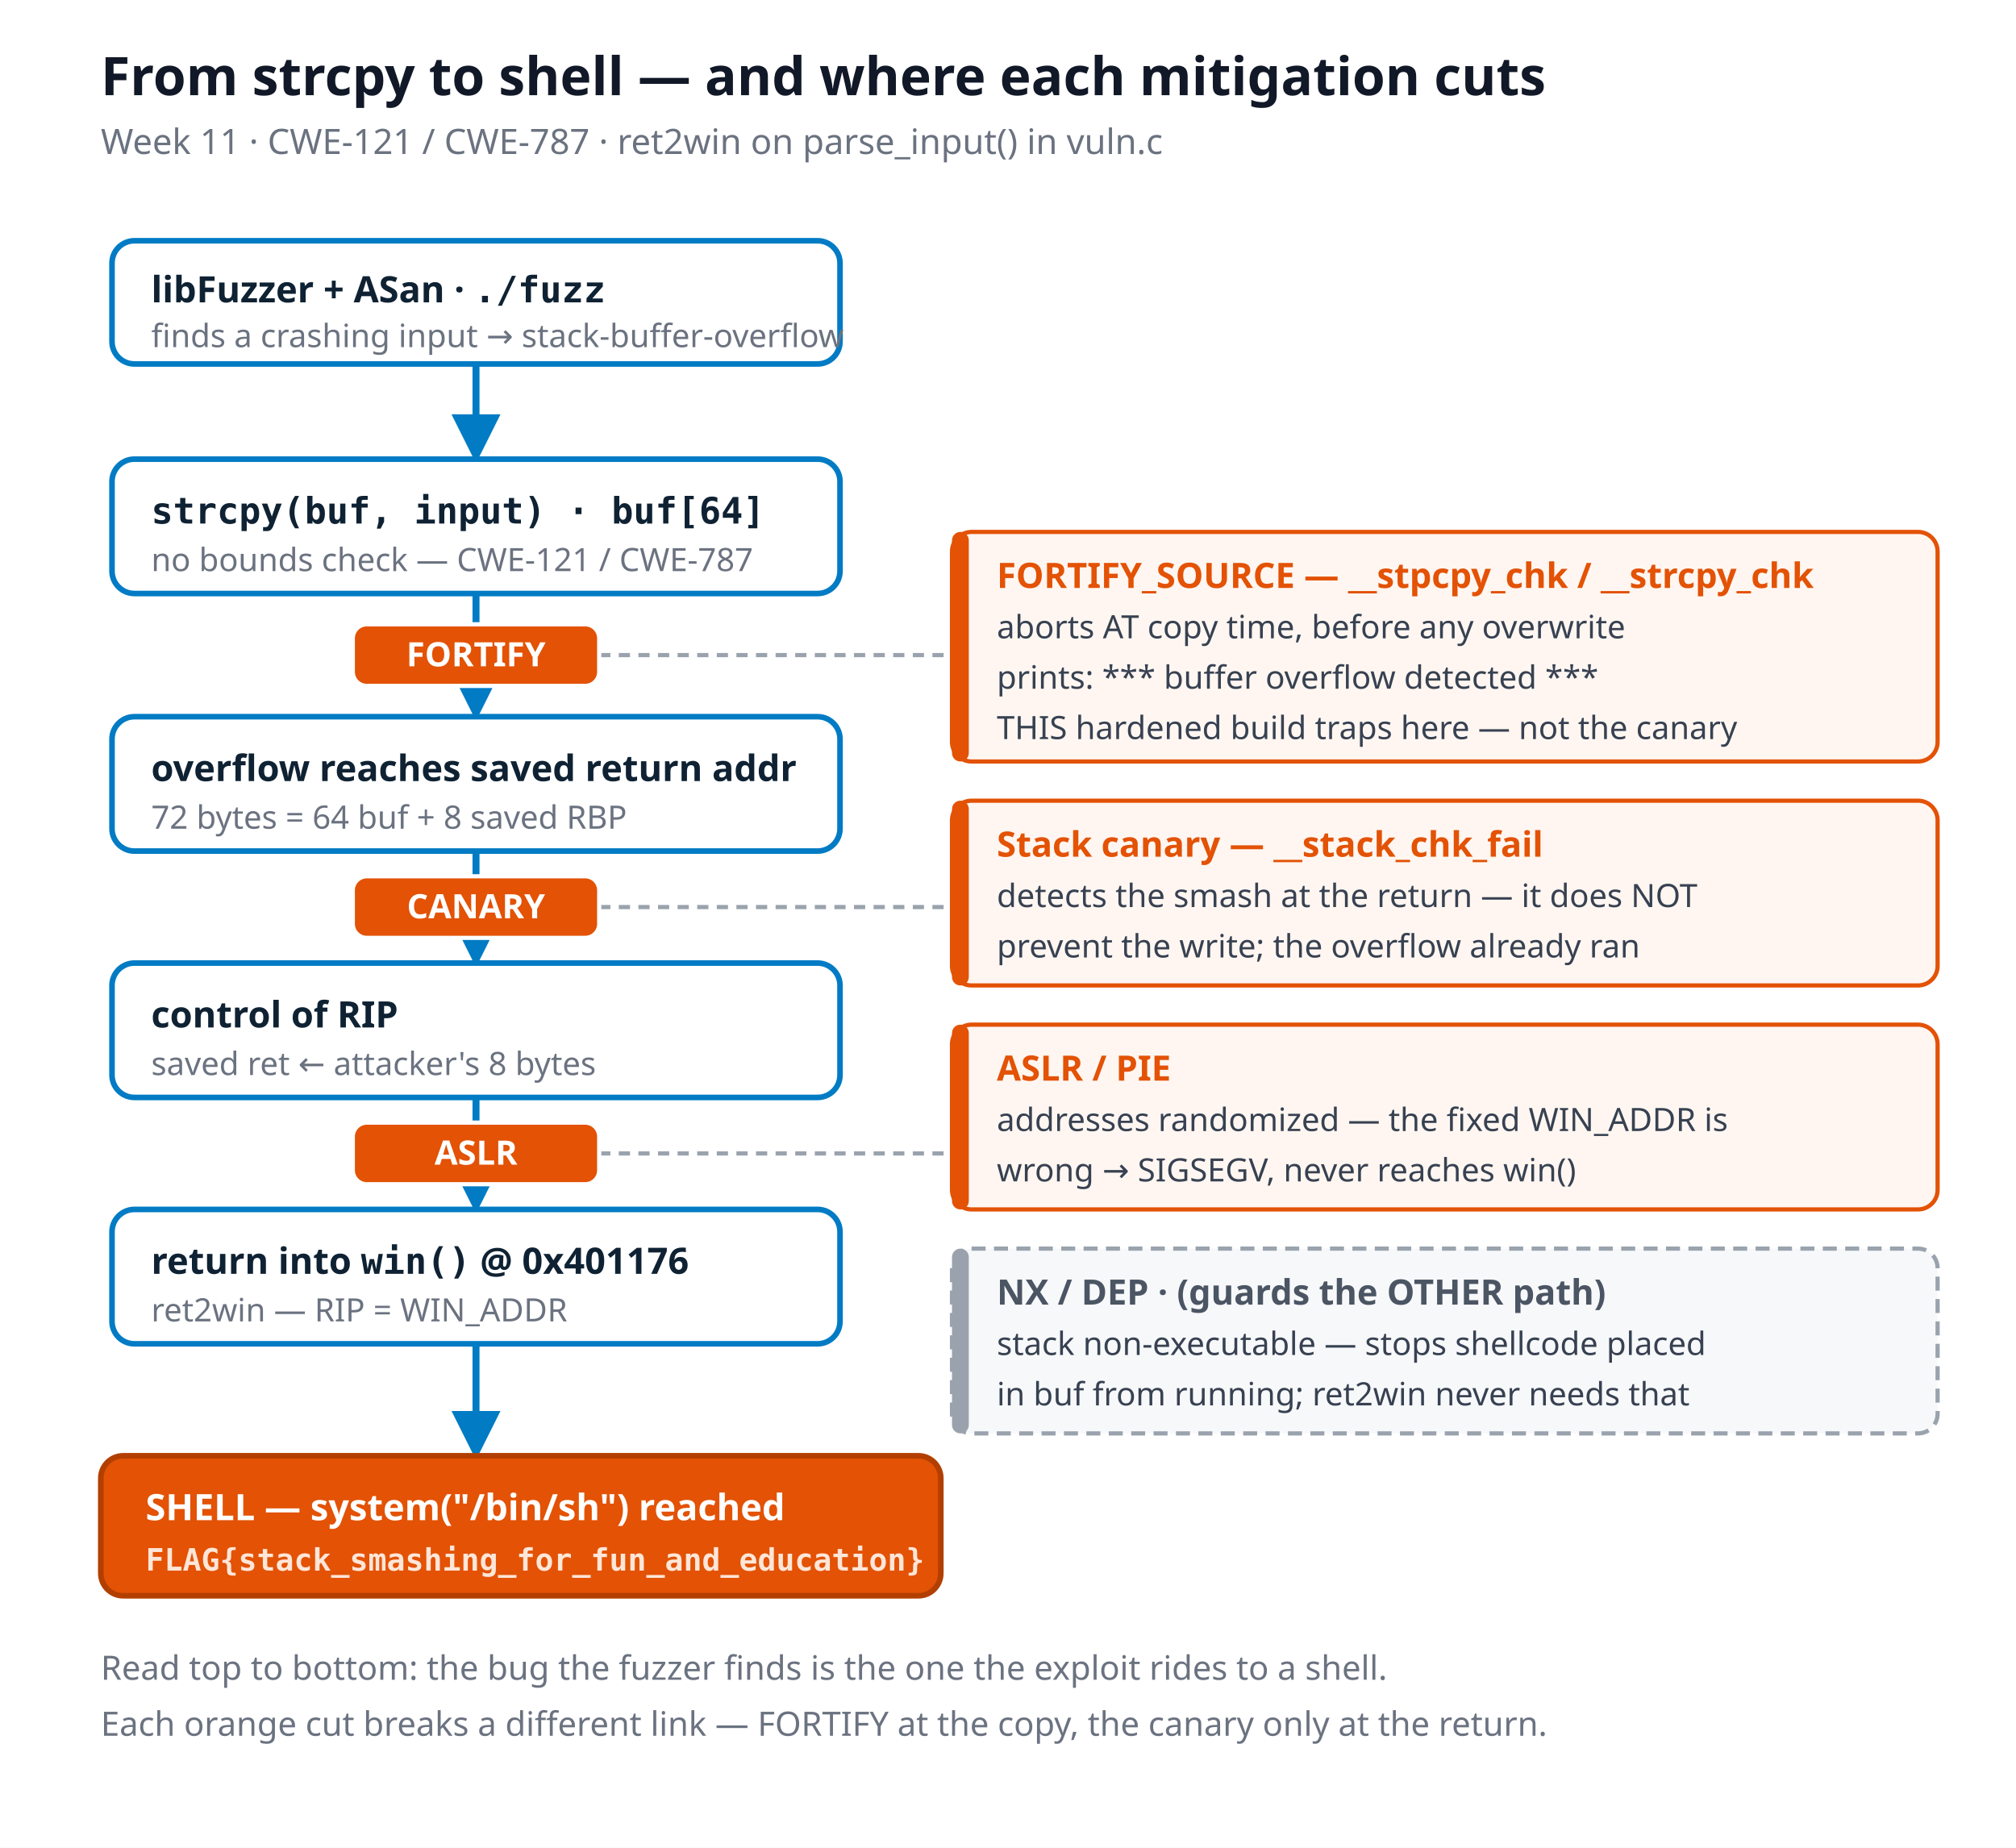
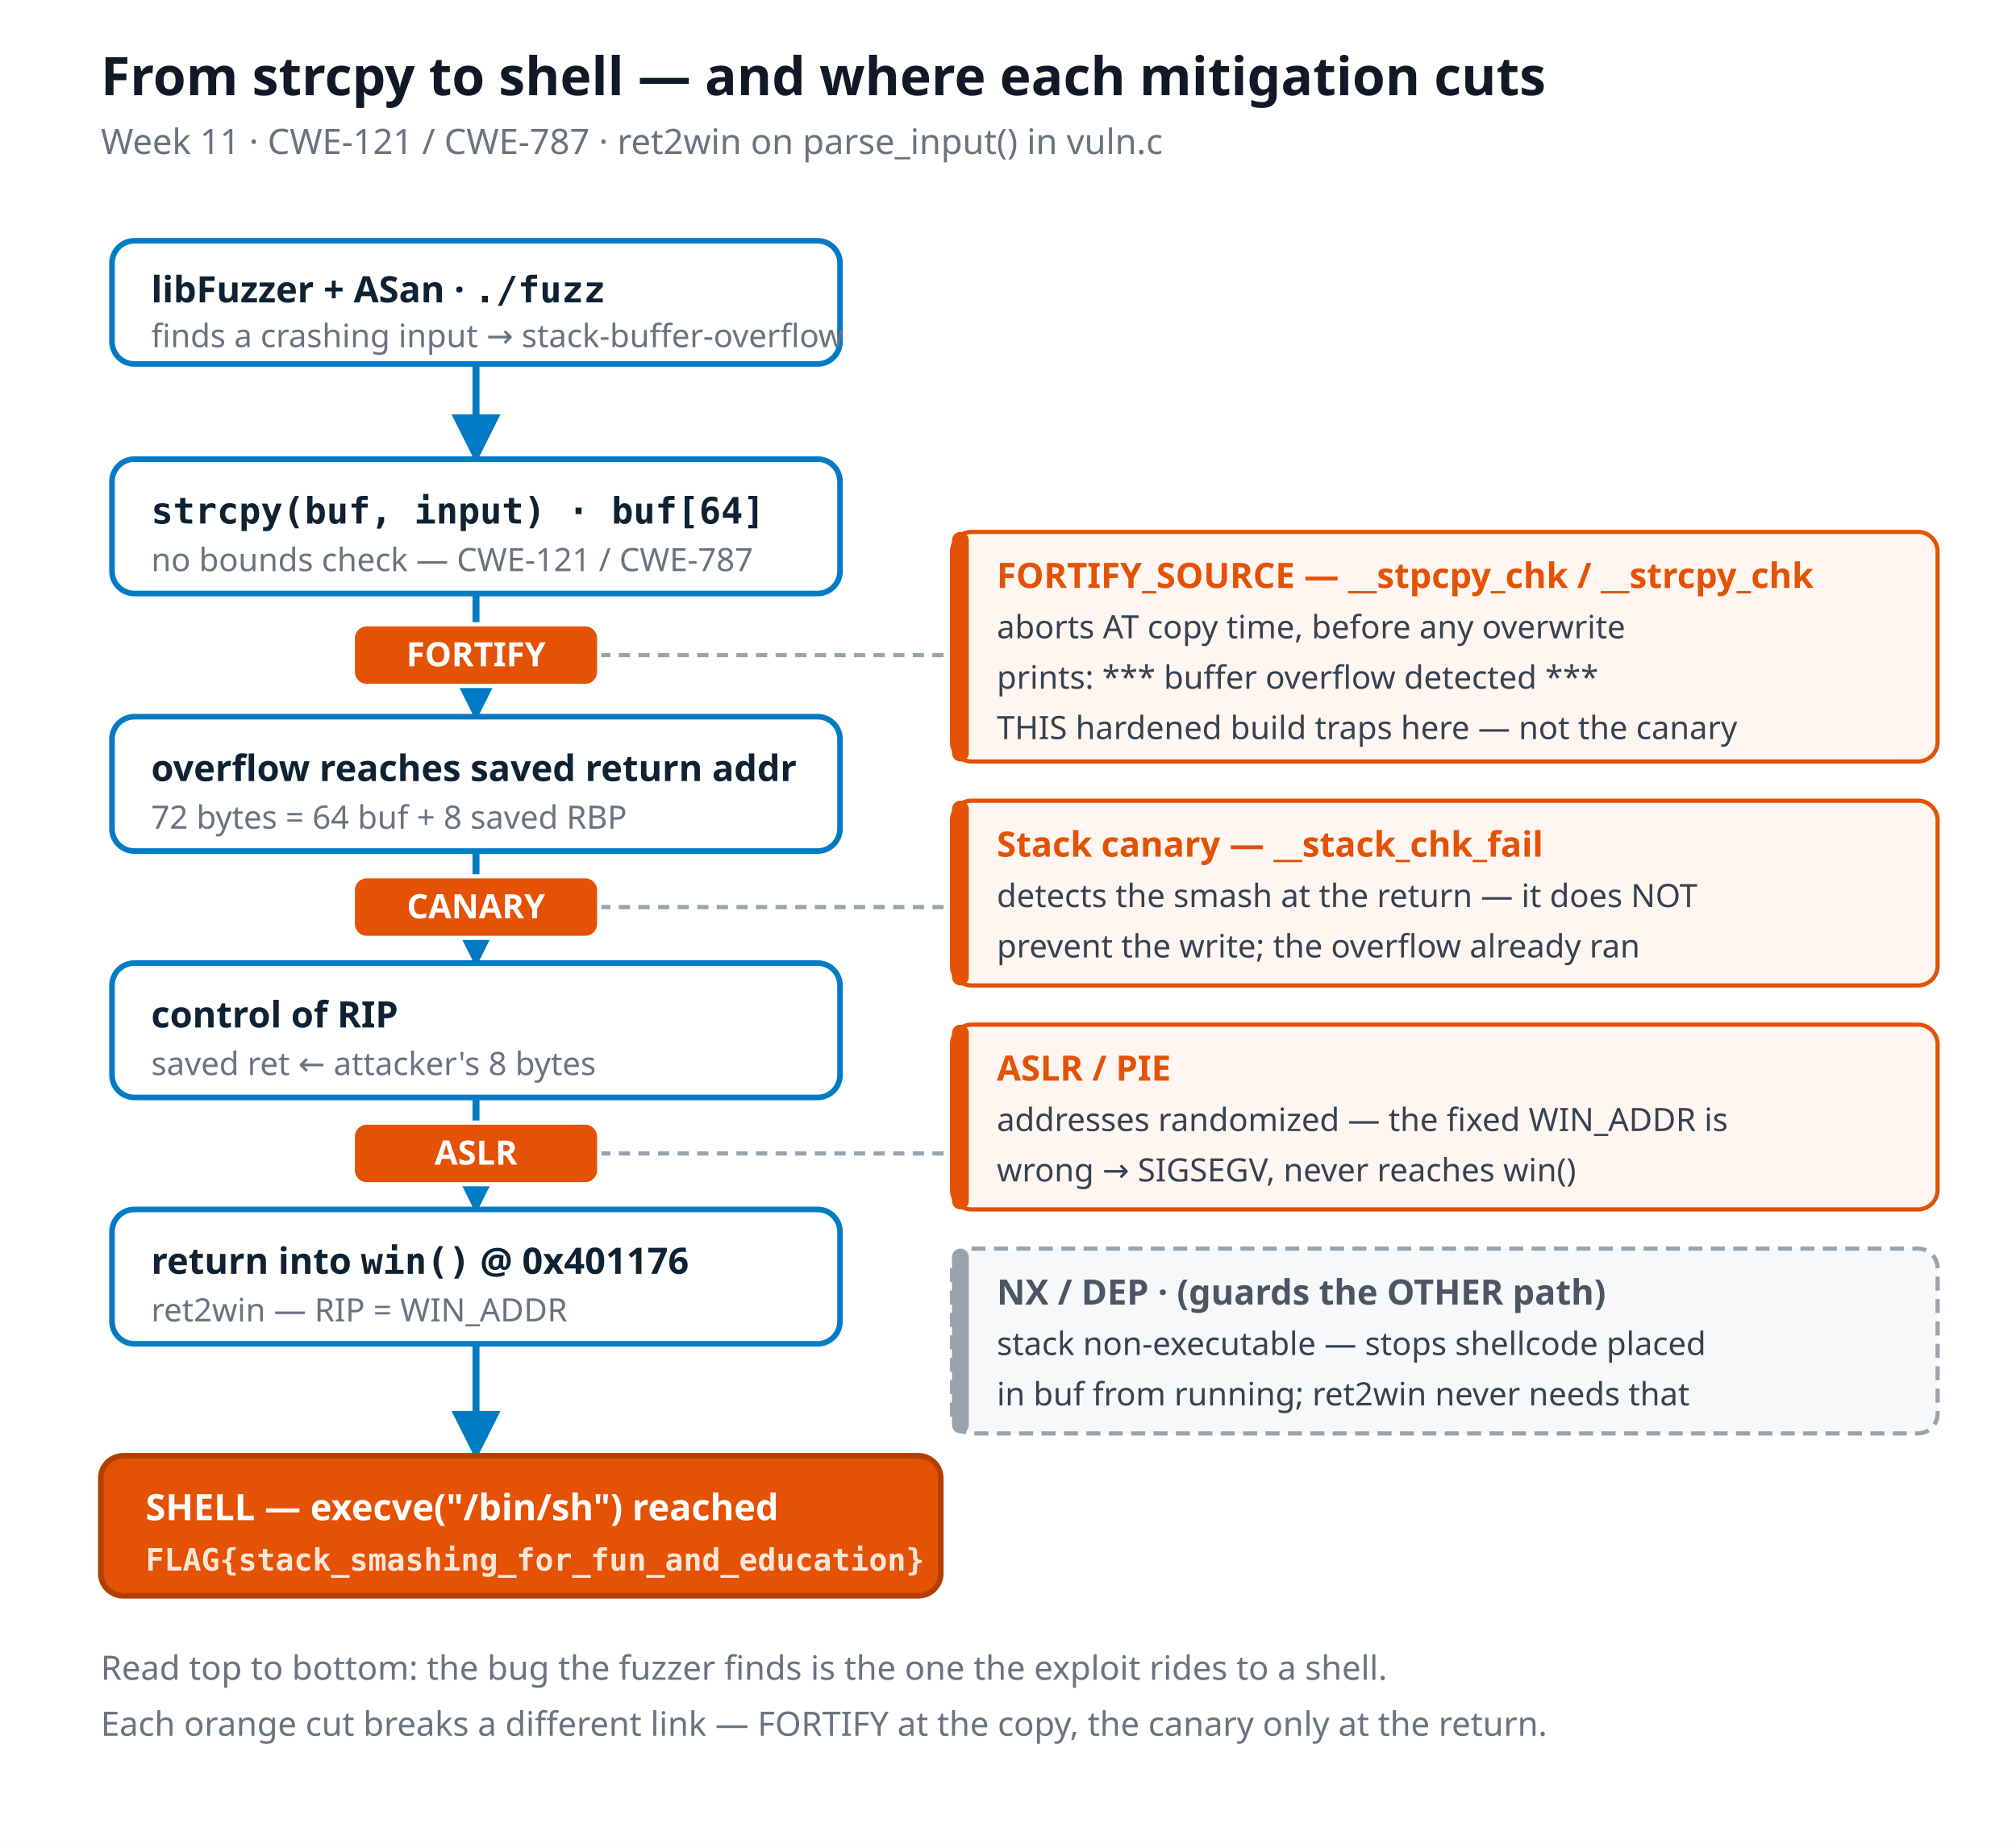
<svg xmlns="http://www.w3.org/2000/svg" viewBox="0 0 720 660" role="img" aria-label="Vertical attack chain for the Week 11 ret2win lab, read top to bottom. libFuzzer plus AddressSanitizer running dot-slash-fuzz finds a crashing input, a stack buffer overflow. That input reaches the unchecked strcpy into buf of 64 bytes in parse_input, which is CWE-121 and CWE-787. The overflow reaches the saved return address at 72 bytes, equal to 64 buffer bytes plus 8 saved RBP bytes. This gives control of RIP, whose saved return value is now the attacker's 8 bytes. The binary returns into win at address 0x401176, a ret2win, which spawns bin sh and prints FLAG open-brace stack smashing for fun and education close-brace, a full compromise. Three mitigations cut this chain at different links. FORTIFY_SOURCE, using a checked copy, __stpcpy_chk with gcc or __strcpy_chk with clang, aborts at copy time before any overwrite and prints buffer overflow detected; this hardened build traps here, which students often misread as the canary. The stack canary, __stack_chk_fail, only detects the smash at the return, it does not prevent the write. ASLR with PIE randomizes addresses so the fixed WIN_ADDR is wrong and the program crashes with SIGSEGV instead of reaching win. NX or DEP marks the stack non-executable and stops running shellcode placed in the buffer, which is the other exploitation path, not ret2win.">
  <style>
    .bg      { fill:#ffffff; }
    .title   { fill:#111827; font:700 19px system-ui,sans-serif; }
    .sub     { fill:#6b7280; font:400 12.5px system-ui,sans-serif; }
    .box     { fill:#ffffff; stroke:#017BC4; stroke-width:2; }
    .boxt    { fill:#0f2233; font:600 13px system-ui,sans-serif; }
    .boxs    { fill:#6b7280; font:400 11.5px system-ui,sans-serif; }
    .mono    { font-family:ui-monospace,Menlo,Consolas,monospace; }
    .shell   { fill:#E35205; stroke:#b23f00; stroke-width:2; }
    .shellt  { fill:#ffffff; font:700 13px system-ui,sans-serif; }
    .shells  { fill:#ffe6d8; font:600 11px ui-monospace,Menlo,monospace; }
    .flow    { stroke:#017BC4; stroke-width:2.5; fill:none; }
    .ah      { fill:#017BC4; }
    .conn    { stroke:#9aa3ad; stroke-width:1.5; stroke-dasharray:4 3; fill:none; }
    .chip    { fill:#E35205; stroke:#ffffff; stroke-width:1.5; }
    .chipt   { fill:#ffffff; font:700 12px system-ui,sans-serif; }
    .card    { fill:#fff6f1; stroke:#E35205; stroke-width:1.5; }
    .cardnx  { fill:#f7f8fa; stroke:#9aa3ad; stroke-width:1.5; stroke-dasharray:5 3; }
    .acc     { fill:#E35205; }
    .accnx   { fill:#9aa3ad; }
    .cardh   { fill:#E35205; font:700 12.5px system-ui,sans-serif; }
    .cardhx  { fill:#4b5563; font:700 12.5px system-ui,sans-serif; }
    .cardl   { fill:#374151; font:400 11.5px system-ui,sans-serif; }
    .legend  { fill:#6b7280; font:400 12px system-ui,sans-serif; }
    @media (prefers-color-scheme: dark) {
      .bg     { fill:#0b1016; }
      .title  { fill:#f3f4f6; }
      .sub    { fill:#9aa3ad; }
      .box    { fill:#0f1720; stroke:#4aa3dd; }
      .boxt   { fill:#e5eef5; }
      .boxs   { fill:#9aa3ad; }
      .shell  { fill:#ff7a3d; stroke:#c9541f; }
      .shellt { fill:#241000; }
      .shells { fill:#3a1400; }
      .flow   { stroke:#4aa3dd; }
      .ah     { fill:#4aa3dd; }
      .conn   { stroke:#9aa3ad; }
      .chip   { fill:#ff7a3d; stroke:#0b1016; }
      .chipt  { fill:#241000; }
      .card   { fill:#241812; stroke:#ff7a3d; }
      .cardnx { fill:#171b20; stroke:#9aa3ad; }
      .acc    { fill:#ff7a3d; }
      .accnx  { fill:#9aa3ad; }
      .cardh  { fill:#ff7a3d; }
      .cardhx { fill:#c4ccd4; }
      .cardl  { fill:#c4ccd4; }
      .legend { fill:#9aa3ad; }
    }
  </style>
  <rect class="bg" x="0" y="0" width="720" height="660" />
  <defs>
    <marker id="ah" viewBox="0 0 10 10" refX="8" refY="5" markerWidth="7" markerHeight="7" orient="auto-start-reverse">
      <path class="ah" d="M0,0 L10,5 L0,10 z" />
    </marker>
  </defs>
  <text class="title" x="36" y="34">From strcpy to shell — and where each mitigation cuts</text>
  <text class="sub" x="36" y="55">Week 11 · CWE-121 / CWE-787 · ret2win on parse_input() in vuln.c</text>
  <path class="flow" d="M170,130 L170,162" marker-end="url(#ah)" />
  <path class="flow" d="M170,212 L170,254" marker-end="url(#ah)" />
  <path class="flow" d="M170,304 L170,342" marker-end="url(#ah)" />
  <path class="flow" d="M170,392 L170,430" marker-end="url(#ah)" />
  <path class="flow" d="M170,480 L170,518" marker-end="url(#ah)" />
  <path class="conn" d="M214,234 L340,234" />
  <path class="conn" d="M214,324 L340,324" />
  <path class="conn" d="M214,412 L340,412" />
  <rect class="box" x="40" y="86" width="260" height="44" rx="8" />
  <text class="boxt" x="54" y="108">libFuzzer + ASan · <tspan class="mono">./fuzz</tspan>
  </text>
  <text class="boxs" x="54" y="124">finds a crashing input → stack-buffer-overflow</text>
  <rect class="box" x="40" y="164" width="260" height="48" rx="8" />
  <text class="boxt mono" x="54" y="187">strcpy(buf, input)  · buf[64]</text>
  <text class="boxs" x="54" y="204">no bounds check — CWE-121 / CWE-787</text>
  <rect class="box" x="40" y="256" width="260" height="48" rx="8" />
  <text class="boxt" x="54" y="279">overflow reaches saved return addr</text>
  <text class="boxs" x="54" y="296">72 bytes = 64 buf + 8 saved RBP</text>
  <rect class="box" x="40" y="344" width="260" height="48" rx="8" />
  <text class="boxt" x="54" y="367">control of RIP</text>
  <text class="boxs" x="54" y="384">saved ret ← attacker's 8 bytes</text>
  <rect class="box" x="40" y="432" width="260" height="48" rx="8" />
  <text class="boxt" x="54" y="455">return into <tspan class="mono">win()</tspan> @ 0x401176</text>
  <text class="boxs" x="54" y="472">ret2win — RIP = WIN_ADDR</text>
  <rect class="shell" x="36" y="520" width="300" height="50" rx="8" />
-   <text class="shellt" x="52" y="543">SHELL — system("/bin/sh") reached</text>
+   <text class="shellt" x="52" y="543">SHELL — execve("/bin/sh") reached</text>
  <text class="shells" x="52" y="561">FLAG{stack_smashing_for_fun_and_education}</text>
  <g>
    <rect class="chip" x="126" y="223" width="88" height="22" rx="5" />
    <text class="chipt" x="170" y="238" text-anchor="middle">FORTIFY</text>
  </g>
  <g>
    <rect class="chip" x="126" y="313" width="88" height="22" rx="5" />
    <text class="chipt" x="170" y="328" text-anchor="middle">CANARY</text>
  </g>
  <g>
    <rect class="chip" x="126" y="401" width="88" height="22" rx="5" />
    <text class="chipt" x="170" y="416" text-anchor="middle">ASLR</text>
  </g>
  <rect class="card" x="340" y="190" width="352" height="82" rx="7" />
  <rect class="acc" x="340" y="190" width="6" height="82" rx="3" />
  <text class="cardh" x="356" y="210">FORTIFY_SOURCE — __stpcpy_chk / __strcpy_chk</text>
  <text class="cardl" x="356" y="228">aborts AT copy time, before any overwrite</text>
  <text class="cardl" x="356" y="246">prints: *** buffer overflow detected ***</text>
  <text class="cardl" x="356" y="264">THIS hardened build traps here — not the canary</text>
  <rect class="card" x="340" y="286" width="352" height="66" rx="7" />
  <rect class="acc" x="340" y="286" width="6" height="66" rx="3" />
  <text class="cardh" x="356" y="306">Stack canary — __stack_chk_fail</text>
  <text class="cardl" x="356" y="324">detects the smash at the return — it does NOT</text>
  <text class="cardl" x="356" y="342">prevent the write; the overflow already ran</text>
  <rect class="card" x="340" y="366" width="352" height="66" rx="7" />
  <rect class="acc" x="340" y="366" width="6" height="66" rx="3" />
  <text class="cardh" x="356" y="386">ASLR / PIE</text>
  <text class="cardl" x="356" y="404">addresses randomized — the fixed WIN_ADDR is</text>
  <text class="cardl" x="356" y="422">wrong → SIGSEGV, never reaches win()</text>
  <rect class="cardnx" x="340" y="446" width="352" height="66" rx="7" />
  <rect class="accnx" x="340" y="446" width="6" height="66" rx="3" />
  <text class="cardhx" x="356" y="466">NX / DEP  ·  (guards the OTHER path)</text>
  <text class="cardl" x="356" y="484">stack non-executable — stops shellcode placed</text>
  <text class="cardl" x="356" y="502">in buf from running; ret2win never needs that</text>
  <text class="legend" x="36" y="600">Read top to bottom: the bug the fuzzer finds is the one the exploit rides to a shell.</text>
  <text class="legend" x="36" y="620">Each orange cut breaks a different link — FORTIFY at the copy, the canary only at the return.</text>
</svg>
